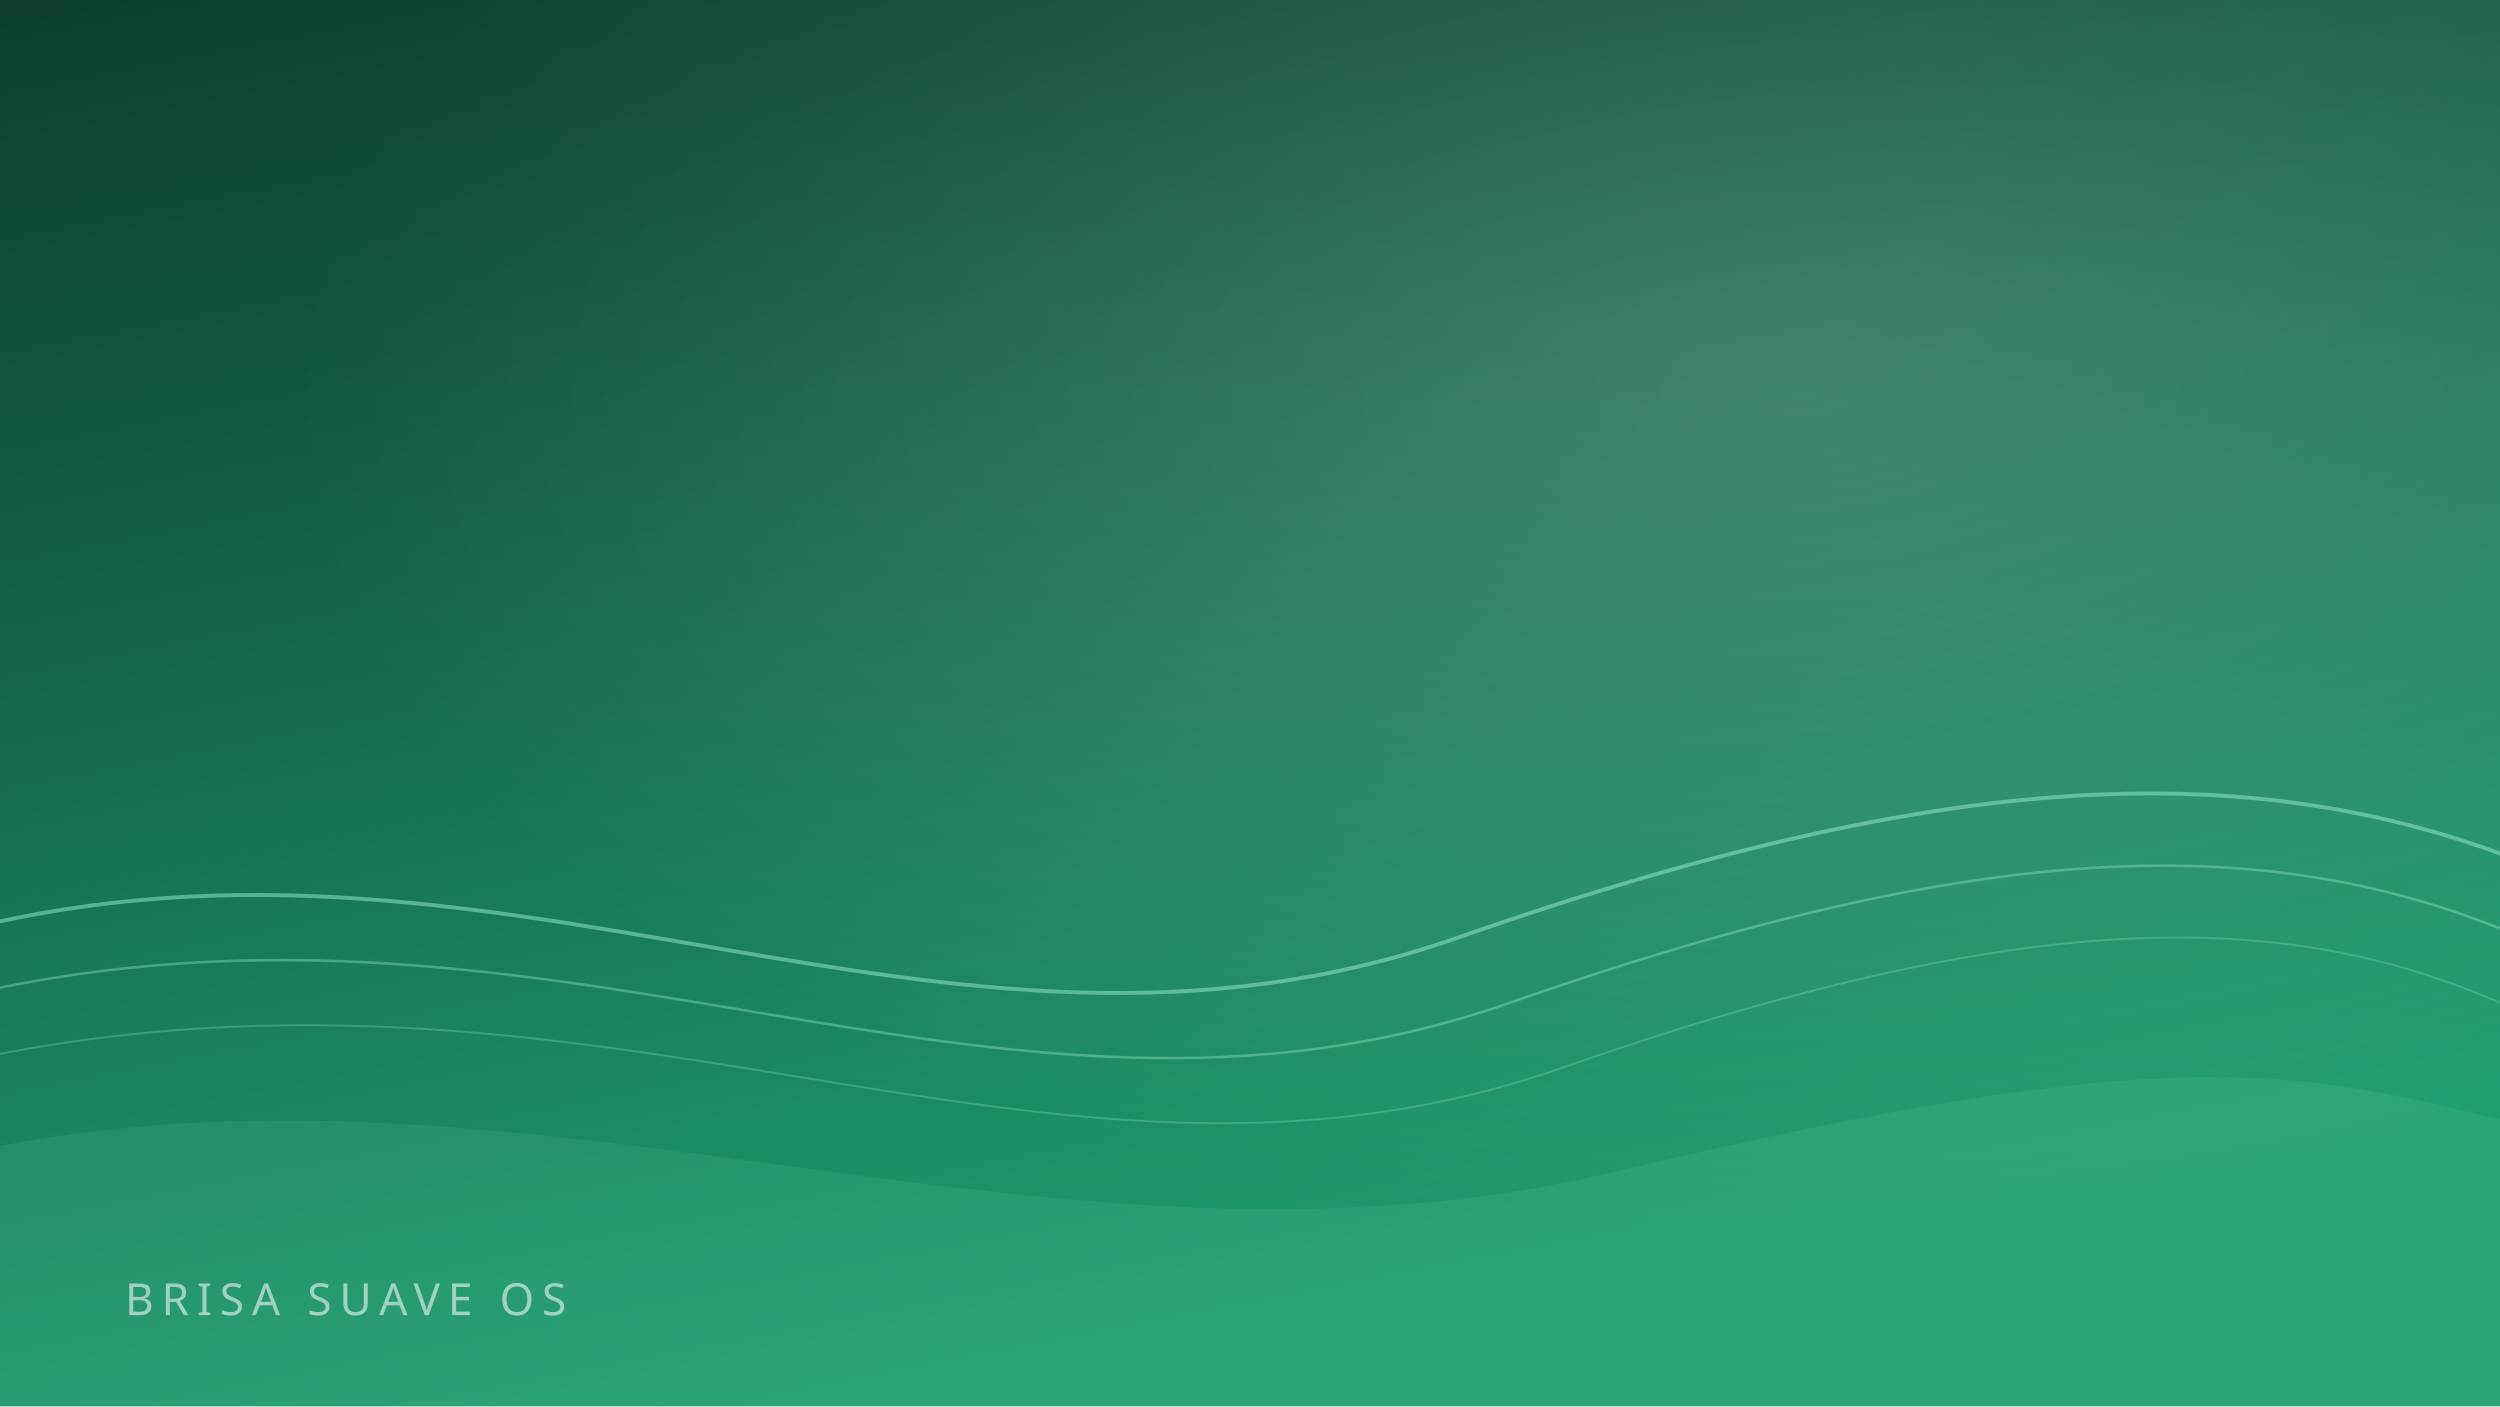
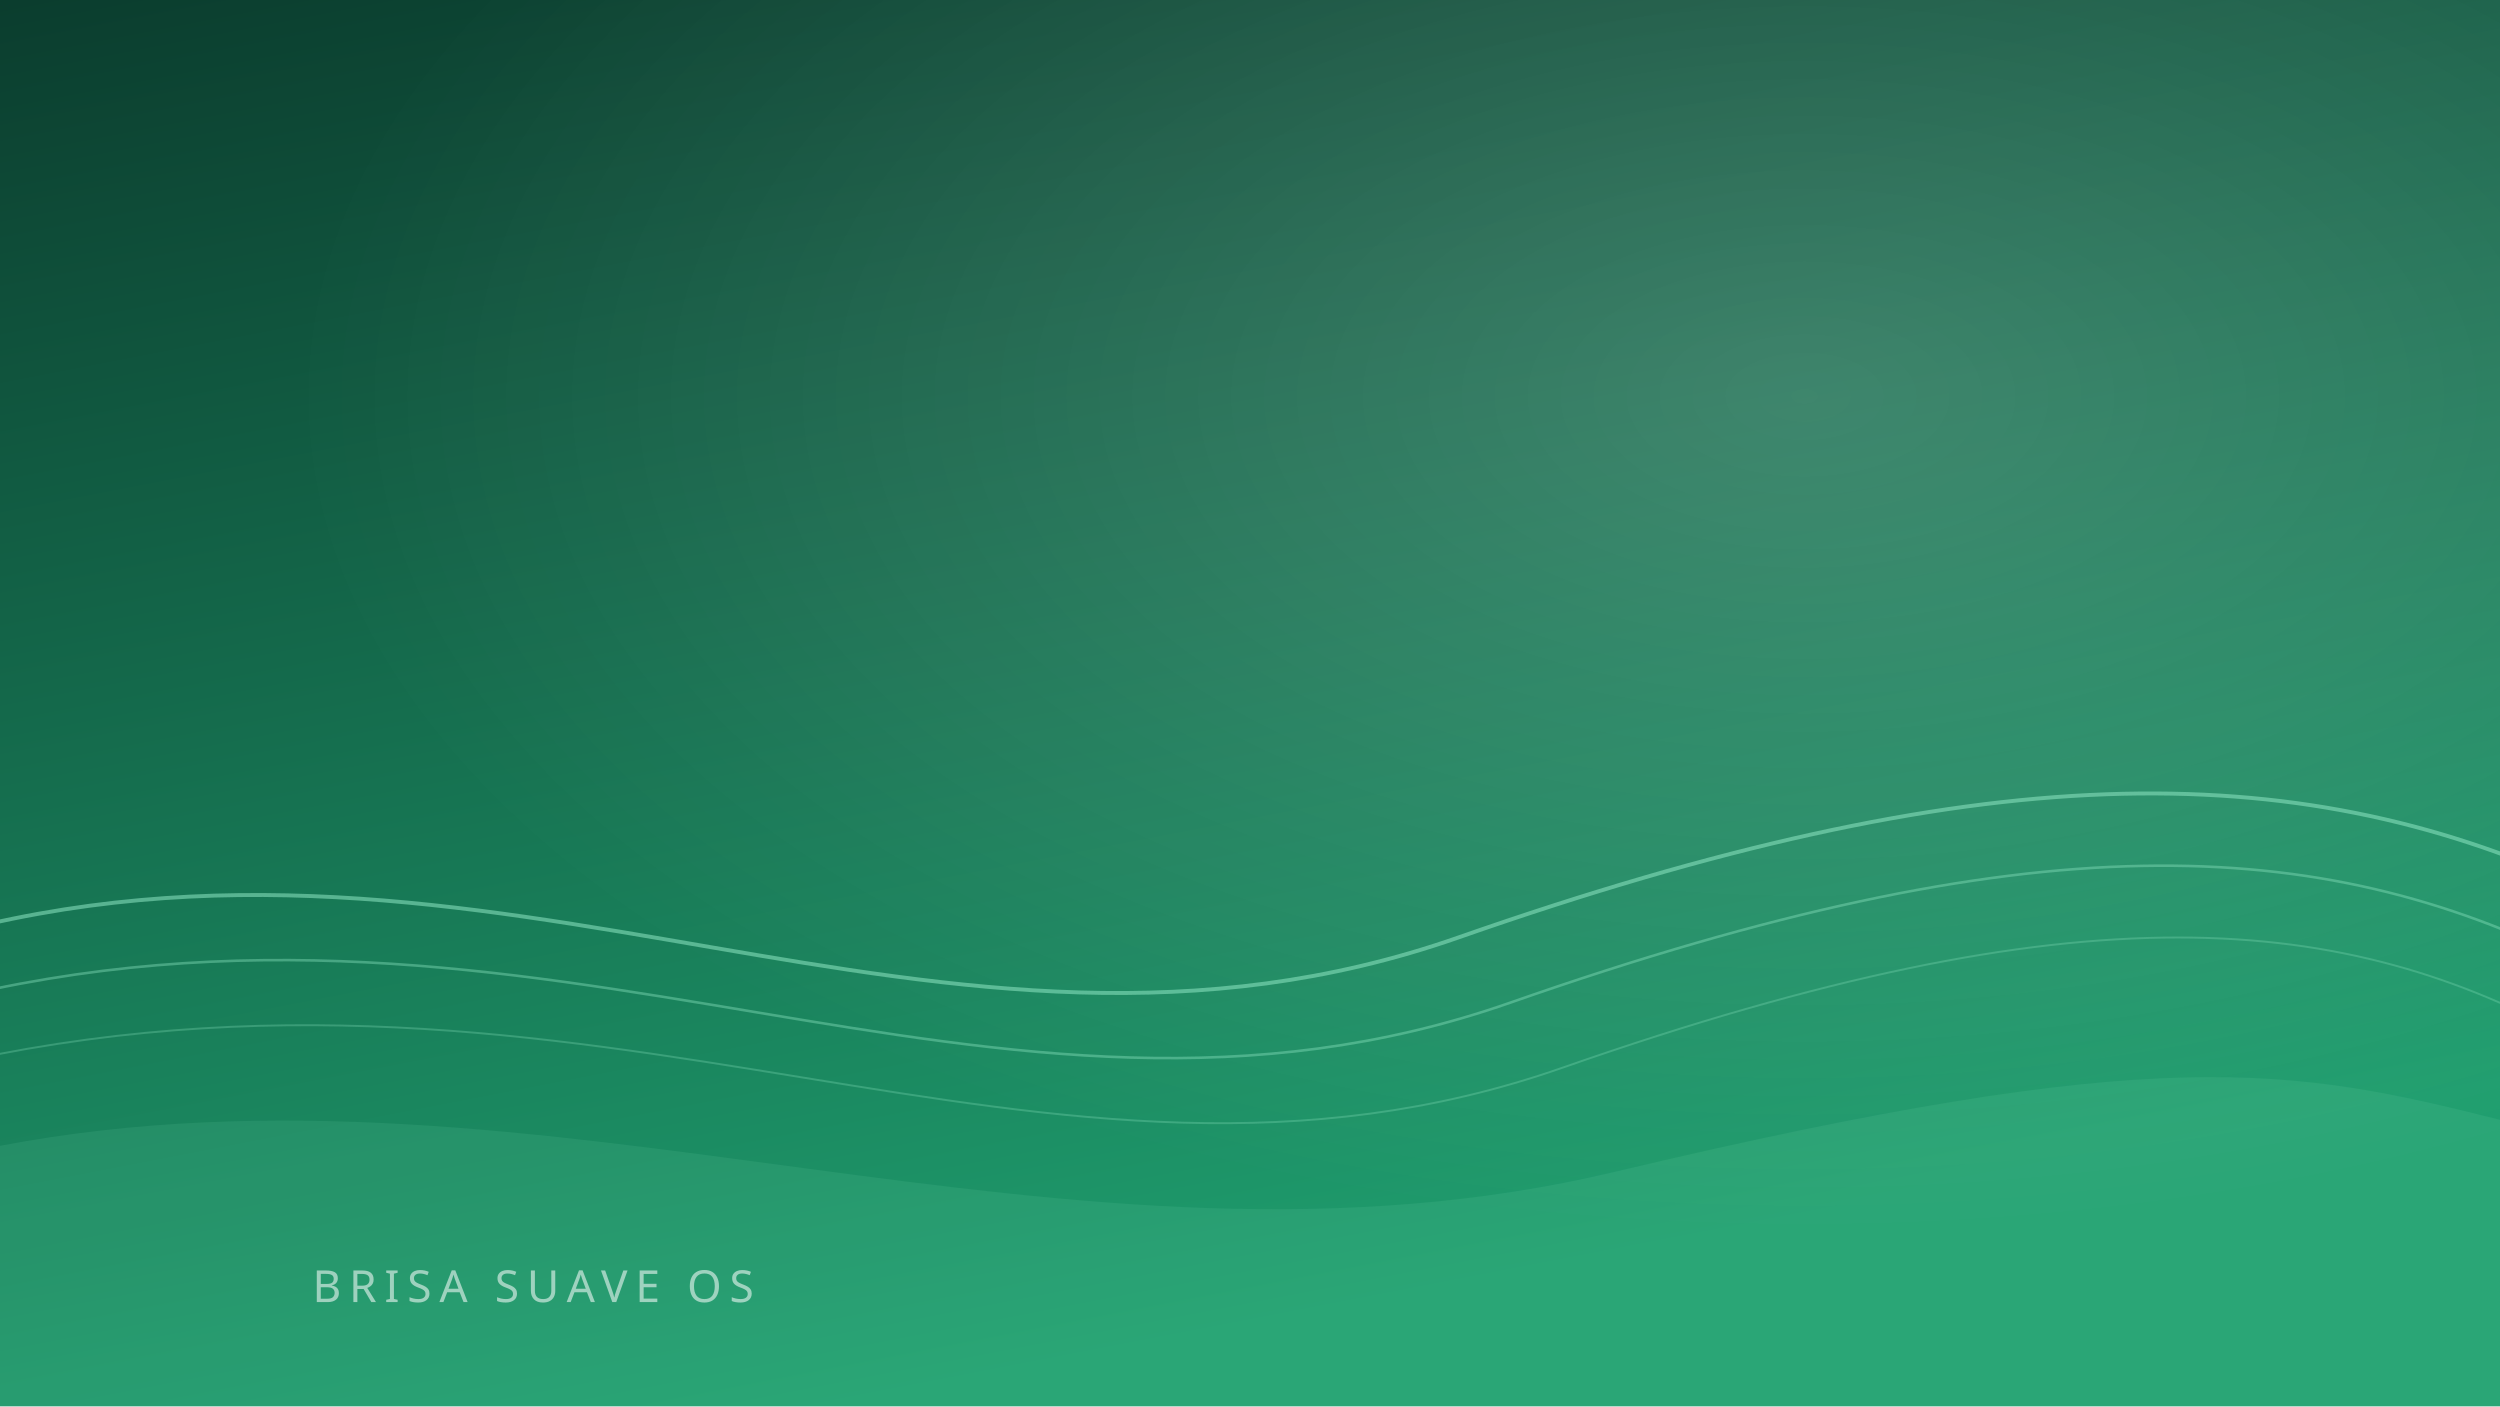
<svg xmlns="http://www.w3.org/2000/svg" viewBox="0 0 1920 1080" width="1920" height="1080" preserveAspectRatio="xMidYMid slice">
  <defs>
    <linearGradient id="ceu" x1="0" y1="0" x2="0.35" y2="1">
      <stop offset="0" stop-color="#0B3D2E" />
      <stop offset="1" stop-color="#1F9E6E" />
    </linearGradient>
    <radialGradient id="brilho" cx="0.72" cy="0.28" r="0.6">
      <stop offset="0" stop-color="#FFFFFF" stop-opacity="0.18" />
      <stop offset="1" stop-color="#FFFFFF" stop-opacity="0" />
    </radialGradient>
  </defs>
  <rect width="1920" height="1080" fill="url(#ceu)" />
  <rect width="1920" height="1080" fill="url(#brilho)" />
  <g fill="none" stroke="#8EE6C2" stroke-linecap="round">
    <path d="M-50 720 C 380 600, 720 860, 1120 720 S 1760 580, 1980 680" stroke-width="3" opacity="0.55" />
    <path d="M-50 770 C 420 650, 760 910, 1160 770 S 1780 640, 1980 740" stroke-width="2" opacity="0.40" />
    <path d="M-50 820 C 460 700, 800 960, 1200 820 S 1800 700, 1980 800" stroke-width="1.5" opacity="0.28" />
  </g>
  <g fill="#8EE6C2" opacity="0.10">
    <path d="M0 880 C 420 800, 820 1000, 1240 900 S 1760 820, 1920 860 V1080 H0 Z" />
  </g>
-   <text x="96" y="1010" font-family="Noto Sans, DejaVu Sans, sans-serif" font-size="34" font-weight="300" fill="#FFFFFF" opacity="0.55" letter-spacing="6">BRISA SUAVE OS</text>
+   <text x="240" y="1000" font-family="Noto Sans, DejaVu Sans, sans-serif" font-size="34" font-weight="300" fill="#FFFFFF" opacity="0.55" letter-spacing="6">BRISA SUAVE OS</text>
</svg>
